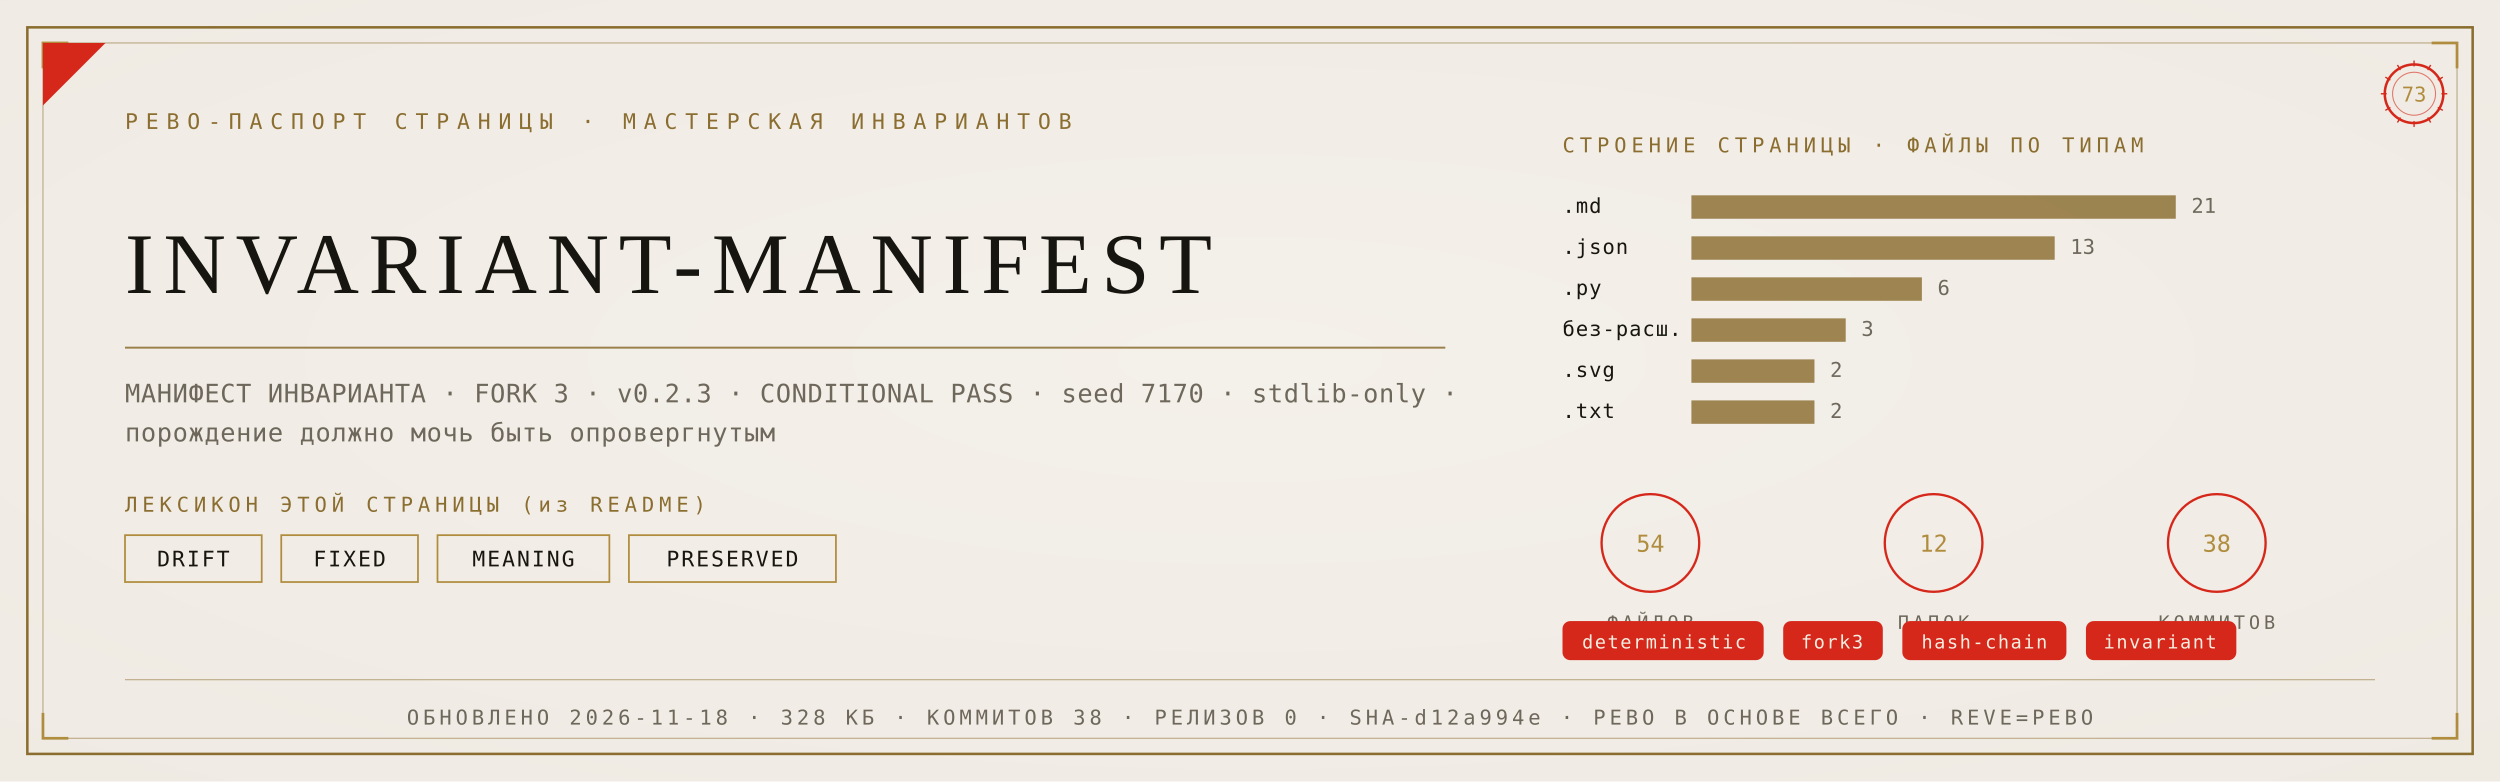
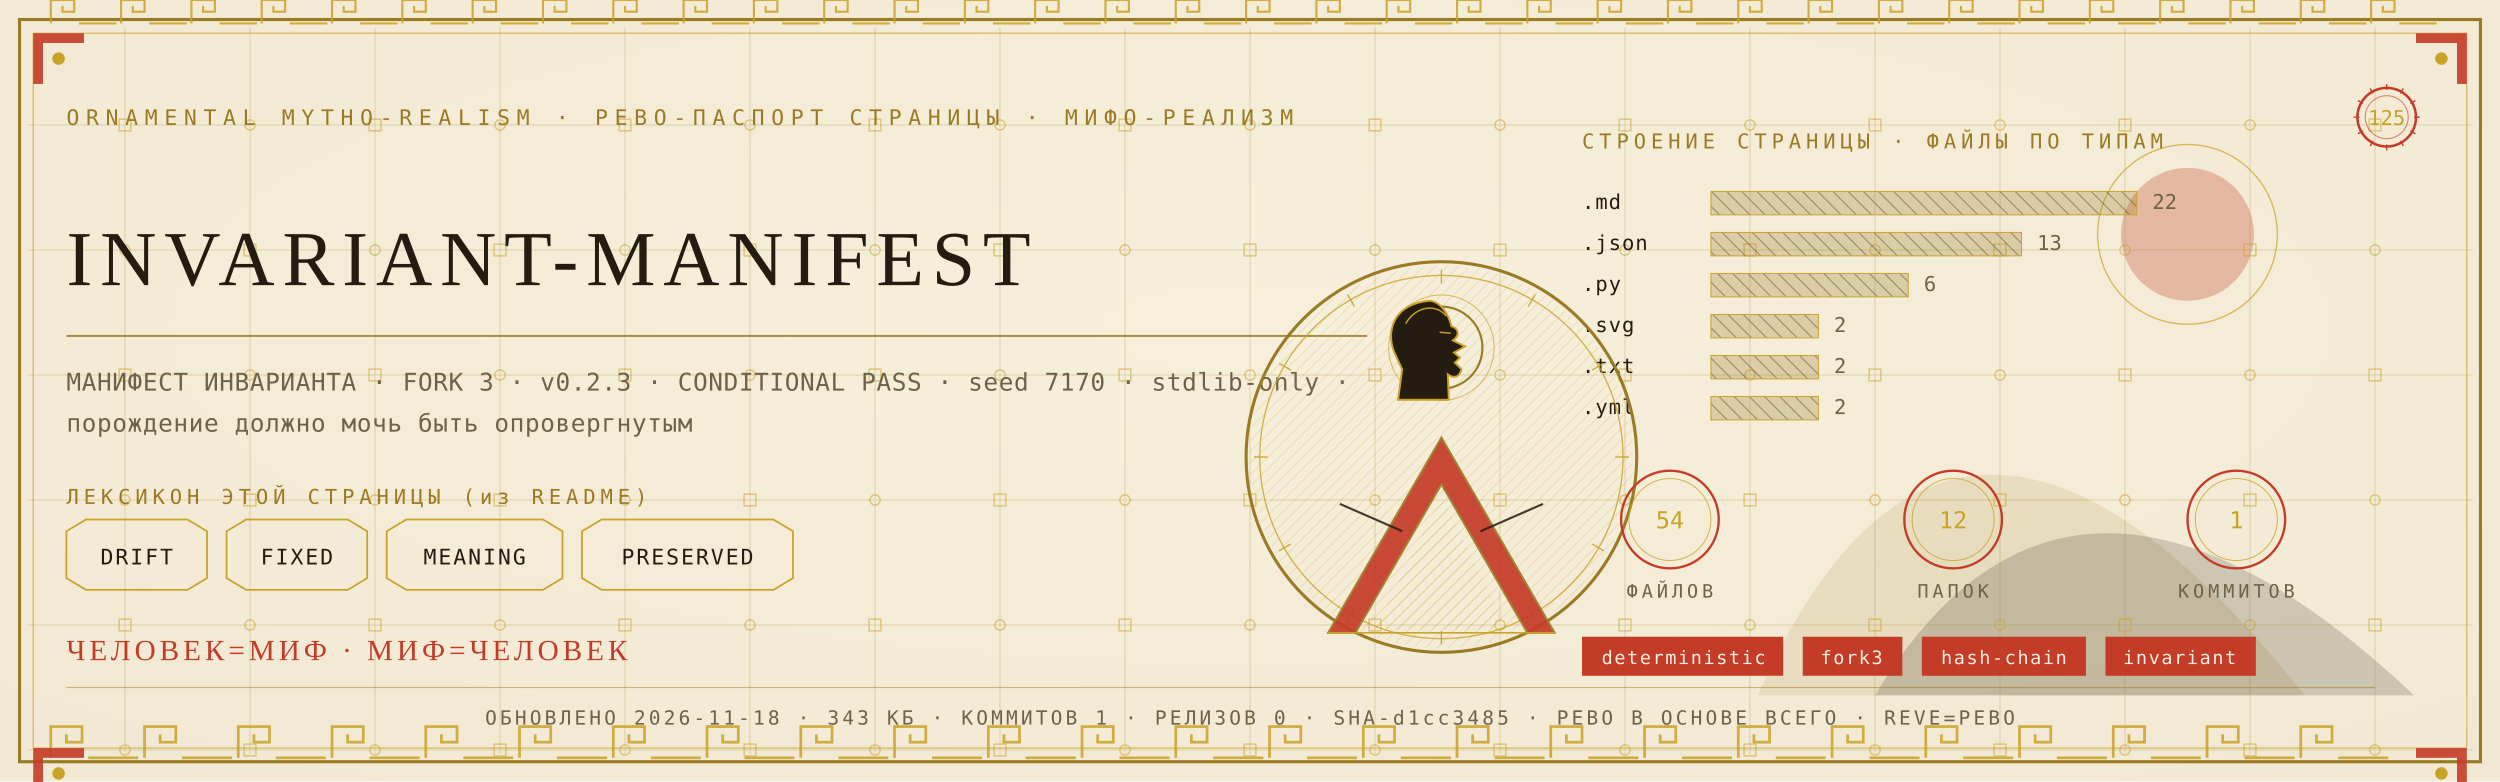
<svg xmlns="http://www.w3.org/2000/svg" viewBox="0 0 1280 400" width="1280" height="400">
  <defs>
-     <radialGradient id="rp73" cx="0.5" cy="0.46" r="1.05">
-       <stop offset="0" stop-color="#F4F1EA" />
-       <stop offset="1" stop-color="#EDE9E0" />
+     <radialGradient id="rp125" cx="0.5" cy="0.42" r="1.1">
+       <stop offset="0" stop-color="#F6EFDC" />
+       <stop offset="1" stop-color="#EFE6CF" />
    </radialGradient>
+     <pattern id="hatchm" width="4.2" height="4.2" patternUnits="userSpaceOnUse" patternTransform="rotate(45)">
+       <rect width="4.2" height="4.2" fill="none" />
+       <line x1="0" y1="0" x2="0" y2="4.2" stroke="#C9A227" stroke-width="0.5" />
+     </pattern>
+     <pattern id="hatchv" width="5.5" height="5.5" patternUnits="userSpaceOnUse" patternTransform="rotate(-45)">
+       <rect width="5.5" height="5.5" fill="none" />
+       <line x1="0" y1="0" x2="0" y2="5.5" stroke="#241C10" stroke-width="0.5" />
+     </pattern>
  </defs>
-   <rect width="1280" height="400" fill="#EDE9E0" />
-   <rect width="1280" height="400" fill="url(#rp73)" opacity="0.92" />
-   <rect x="14" y="14" width="1252" height="372" fill="none" stroke="#8A6D2F" stroke-width="1.3" />
-   <rect x="22" y="22" width="1236" height="356" fill="none" stroke="#8A6D2F" stroke-width="0.55" opacity="0.55" />
-   <path d="M 22 35 L 22 22 L 35 22" fill="none" stroke="#B08D3E" stroke-width="1.4" />
-   <path d="M 1258 35 L 1258 22 L 1245 22" fill="none" stroke="#B08D3E" stroke-width="1.4" />
-   <path d="M 22 365 L 22 378 L 35 378" fill="none" stroke="#B08D3E" stroke-width="1.4" />
-   <path d="M 1258 365 L 1258 378 L 1245 378" fill="none" stroke="#B08D3E" stroke-width="1.4" />
-   <path d="M 22 54 L 22 22 L 54 22 Z" fill="#D5281B" />
-   <text x="64" y="66" font-family="'Cascadia Mono', ui-monospace, Consolas, monospace" font-size="11" fill="#8A6D2F" letter-spacing="4">РЕВО-ПАСПОРТ СТРАНИЦЫ · МАСТЕРСКАЯ ИНВАРИАНТОВ</text>
-   <g transform="translate(1236,48)">
-     <circle r="15" fill="none" stroke="#D5281B" stroke-width="1.3" />
-     <circle r="11" fill="none" stroke="#D5281B" stroke-width="0.55" opacity="0.6" />
-     <text y="4" text-anchor="middle" font-family="'Cascadia Mono', ui-monospace, Consolas, monospace" font-size="10.5" fill="#B08D3E">73</text>
-     <g stroke="#D5281B" stroke-width="0.7">
+   <rect width="1280" height="400" fill="#EFE6CF" />
+   <rect width="1280" height="400" fill="url(#rp125)" opacity="0.94" />
+   <path d="M 900 356 Q 1000 130 1180 356 Z" fill="#9A7B23" opacity="0.14" />
+   <path d="M 960 356 Q 1060 190 1236 356 Z" fill="#241C10" opacity="0.18" />
+   <circle cx="1120" cy="120" r="34" fill="#C43B27" opacity="0.30" />
+   <circle cx="1120" cy="120" r="46" fill="none" stroke="#C9A227" stroke-width="0.7" opacity="0.7" />
+   <g stroke="#9A7B23" stroke-width="0.45" opacity="0.30">
+     <line x1="64" y1="14" x2="64" y2="386" />
+     <line x1="128" y1="14" x2="128" y2="386" />
+     <line x1="192" y1="14" x2="192" y2="386" />
+     <line x1="256" y1="14" x2="256" y2="386" />
+     <line x1="320" y1="14" x2="320" y2="386" />
+     <line x1="384" y1="14" x2="384" y2="386" />
+     <line x1="448" y1="14" x2="448" y2="386" />
+     <line x1="512" y1="14" x2="512" y2="386" />
+     <line x1="576" y1="14" x2="576" y2="386" />
+     <line x1="640" y1="14" x2="640" y2="386" />
+     <line x1="704" y1="14" x2="704" y2="386" />
+     <line x1="768" y1="14" x2="768" y2="386" />
+     <line x1="832" y1="14" x2="832" y2="386" />
+     <line x1="896" y1="14" x2="896" y2="386" />
+     <line x1="960" y1="14" x2="960" y2="386" />
+     <line x1="1024" y1="14" x2="1024" y2="386" />
+     <line x1="1088" y1="14" x2="1088" y2="386" />
+     <line x1="1152" y1="14" x2="1152" y2="386" />
+     <line x1="1216" y1="14" x2="1216" y2="386" />
+     <line x1="14" y1="64" x2="1266" y2="64" />
+     <line x1="14" y1="128" x2="1266" y2="128" />
+     <line x1="14" y1="192" x2="1266" y2="192" />
+     <line x1="14" y1="256" x2="1266" y2="256" />
+     <line x1="14" y1="320" x2="1266" y2="320" />
+     <line x1="14" y1="384" x2="1266" y2="384" />
+   </g>
+   <g fill="none" stroke="#C9A227" stroke-width="0.8" opacity="0.5">
+     <rect x="61" y="61" width="6" height="6" />
+     <circle cx="64" cy="128" r="2.6" />
+     <rect x="61" y="189" width="6" height="6" />
+     <circle cx="64" cy="256" r="2.6" />
+     <rect x="61" y="317" width="6" height="6" />
+     <circle cx="64" cy="384" r="2.6" />
+     <circle cx="128" cy="64" r="2.6" />
+     <rect x="125" y="125" width="6" height="6" />
+     <circle cx="128" cy="192" r="2.6" />
+     <rect x="125" y="253" width="6" height="6" />
+     <circle cx="128" cy="320" r="2.6" />
+     <rect x="125" y="381" width="6" height="6" />
+     <rect x="189" y="61" width="6" height="6" />
+     <circle cx="192" cy="128" r="2.6" />
+     <rect x="189" y="189" width="6" height="6" />
+     <circle cx="192" cy="256" r="2.6" />
+     <rect x="189" y="317" width="6" height="6" />
+     <circle cx="192" cy="384" r="2.6" />
+     <circle cx="256" cy="64" r="2.6" />
+     <rect x="253" y="125" width="6" height="6" />
+     <circle cx="256" cy="192" r="2.6" />
+     <rect x="253" y="253" width="6" height="6" />
+     <circle cx="256" cy="320" r="2.6" />
+     <rect x="253" y="381" width="6" height="6" />
+     <rect x="317" y="61" width="6" height="6" />
+     <circle cx="320" cy="128" r="2.6" />
+     <rect x="317" y="189" width="6" height="6" />
+     <circle cx="320" cy="256" r="2.6" />
+     <rect x="317" y="317" width="6" height="6" />
+     <circle cx="320" cy="384" r="2.6" />
+     <circle cx="384" cy="64" r="2.6" />
+     <rect x="381" y="125" width="6" height="6" />
+     <circle cx="384" cy="192" r="2.6" />
+     <rect x="381" y="253" width="6" height="6" />
+     <circle cx="384" cy="320" r="2.6" />
+     <rect x="381" y="381" width="6" height="6" />
+     <rect x="445" y="61" width="6" height="6" />
+     <circle cx="448" cy="128" r="2.6" />
+     <rect x="445" y="189" width="6" height="6" />
+     <circle cx="448" cy="256" r="2.6" />
+     <rect x="445" y="317" width="6" height="6" />
+     <circle cx="448" cy="384" r="2.6" />
+     <circle cx="512" cy="64" r="2.6" />
+     <rect x="509" y="125" width="6" height="6" />
+     <circle cx="512" cy="192" r="2.6" />
+     <rect x="509" y="253" width="6" height="6" />
+     <circle cx="512" cy="320" r="2.6" />
+     <rect x="509" y="381" width="6" height="6" />
+     <rect x="573" y="61" width="6" height="6" />
+     <circle cx="576" cy="128" r="2.6" />
+     <rect x="573" y="189" width="6" height="6" />
+     <circle cx="576" cy="256" r="2.6" />
+     <rect x="573" y="317" width="6" height="6" />
+     <circle cx="576" cy="384" r="2.6" />
+     <circle cx="640" cy="64" r="2.6" />
+     <rect x="637" y="125" width="6" height="6" />
+     <circle cx="640" cy="192" r="2.6" />
+     <rect x="637" y="253" width="6" height="6" />
+     <circle cx="640" cy="320" r="2.6" />
+     <rect x="637" y="381" width="6" height="6" />
+     <rect x="701" y="61" width="6" height="6" />
+     <circle cx="704" cy="128" r="2.6" />
+     <rect x="701" y="189" width="6" height="6" />
+     <circle cx="704" cy="256" r="2.6" />
+     <rect x="701" y="317" width="6" height="6" />
+     <circle cx="704" cy="384" r="2.6" />
+     <circle cx="768" cy="64" r="2.6" />
+     <rect x="765" y="125" width="6" height="6" />
+     <circle cx="768" cy="192" r="2.6" />
+     <rect x="765" y="253" width="6" height="6" />
+     <circle cx="768" cy="320" r="2.6" />
+     <rect x="765" y="381" width="6" height="6" />
+     <rect x="829" y="61" width="6" height="6" />
+     <circle cx="832" cy="128" r="2.6" />
+     <rect x="829" y="189" width="6" height="6" />
+     <circle cx="832" cy="256" r="2.6" />
+     <rect x="829" y="317" width="6" height="6" />
+     <circle cx="832" cy="384" r="2.6" />
+     <circle cx="896" cy="64" r="2.6" />
+     <rect x="893" y="125" width="6" height="6" />
+     <circle cx="896" cy="192" r="2.6" />
+     <rect x="893" y="253" width="6" height="6" />
+     <circle cx="896" cy="320" r="2.6" />
+     <rect x="893" y="381" width="6" height="6" />
+     <rect x="957" y="61" width="6" height="6" />
+     <circle cx="960" cy="128" r="2.6" />
+     <rect x="957" y="189" width="6" height="6" />
+     <circle cx="960" cy="256" r="2.6" />
+     <rect x="957" y="317" width="6" height="6" />
+     <circle cx="960" cy="384" r="2.6" />
+     <circle cx="1024" cy="64" r="2.6" />
+     <rect x="1021" y="125" width="6" height="6" />
+     <circle cx="1024" cy="192" r="2.6" />
+     <rect x="1021" y="253" width="6" height="6" />
+     <circle cx="1024" cy="320" r="2.6" />
+     <rect x="1021" y="381" width="6" height="6" />
+     <rect x="1085" y="61" width="6" height="6" />
+     <circle cx="1088" cy="128" r="2.6" />
+     <rect x="1085" y="189" width="6" height="6" />
+     <circle cx="1088" cy="256" r="2.6" />
+     <rect x="1085" y="317" width="6" height="6" />
+     <circle cx="1088" cy="384" r="2.6" />
+     <circle cx="1152" cy="64" r="2.6" />
+     <rect x="1149" y="125" width="6" height="6" />
+     <circle cx="1152" cy="192" r="2.6" />
+     <rect x="1149" y="253" width="6" height="6" />
+     <circle cx="1152" cy="320" r="2.6" />
+     <rect x="1149" y="381" width="6" height="6" />
+     <rect x="1213" y="61" width="6" height="6" />
+     <circle cx="1216" cy="128" r="2.6" />
+     <rect x="1213" y="189" width="6" height="6" />
+     <circle cx="1216" cy="256" r="2.6" />
+     <rect x="1213" y="317" width="6" height="6" />
+     <circle cx="1216" cy="384" r="2.6" />
+   </g>
+   <rect x="10" y="10" width="1260" height="380" fill="none" stroke="#9A7B23" stroke-width="1.6" />
+   <rect x="17" y="17" width="1246" height="366" fill="none" stroke="#C9A227" stroke-width="0.6" opacity="0.75" />
+   <g fill="none" stroke="#C9A227" stroke-width="1.4" opacity="0.85">
+     <path d="M 26 388 L 26 372 L 42 372 L 42 380.0 L 34.0 380.0 L 34.0 376.0" />
+     <line x1="45.2" y1="388" x2="70.8" y2="388" />
+     <path d="M 74 388 L 74 372 L 90 372 L 90 380.0 L 82.0 380.0 L 82.0 376.0" />
+     <line x1="93.2" y1="388" x2="118.8" y2="388" />
+     <path d="M 122 388 L 122 372 L 138 372 L 138 380.0 L 130.0 380.0 L 130.0 376.0" />
+     <line x1="141.2" y1="388" x2="166.8" y2="388" />
+     <path d="M 170 388 L 170 372 L 186 372 L 186 380.0 L 178.0 380.0 L 178.0 376.0" />
+     <line x1="189.2" y1="388" x2="214.8" y2="388" />
+     <path d="M 218 388 L 218 372 L 234 372 L 234 380.0 L 226.0 380.0 L 226.0 376.0" />
+     <line x1="237.2" y1="388" x2="262.8" y2="388" />
+     <path d="M 266 388 L 266 372 L 282 372 L 282 380.0 L 274.0 380.0 L 274.0 376.0" />
+     <line x1="285.2" y1="388" x2="310.8" y2="388" />
+     <path d="M 314 388 L 314 372 L 330 372 L 330 380.0 L 322.0 380.0 L 322.0 376.0" />
+     <line x1="333.2" y1="388" x2="358.8" y2="388" />
+     <path d="M 362 388 L 362 372 L 378 372 L 378 380.0 L 370.0 380.0 L 370.0 376.0" />
+     <line x1="381.2" y1="388" x2="406.8" y2="388" />
+     <path d="M 410 388 L 410 372 L 426 372 L 426 380.0 L 418.0 380.0 L 418.0 376.0" />
+     <line x1="429.2" y1="388" x2="454.8" y2="388" />
+     <path d="M 458 388 L 458 372 L 474 372 L 474 380.0 L 466.0 380.0 L 466.0 376.0" />
+     <line x1="477.2" y1="388" x2="502.8" y2="388" />
+     <path d="M 506 388 L 506 372 L 522 372 L 522 380.0 L 514.0 380.0 L 514.0 376.0" />
+     <line x1="525.2" y1="388" x2="550.8" y2="388" />
+     <path d="M 554 388 L 554 372 L 570 372 L 570 380.0 L 562.0 380.0 L 562.0 376.0" />
+     <line x1="573.2" y1="388" x2="598.8" y2="388" />
+     <path d="M 602 388 L 602 372 L 618 372 L 618 380.0 L 610.0 380.0 L 610.0 376.0" />
+     <line x1="621.2" y1="388" x2="646.8" y2="388" />
+     <path d="M 650 388 L 650 372 L 666 372 L 666 380.0 L 658.0 380.0 L 658.0 376.0" />
+     <line x1="669.2" y1="388" x2="694.8" y2="388" />
+     <path d="M 698 388 L 698 372 L 714 372 L 714 380.0 L 706.0 380.0 L 706.0 376.0" />
+     <line x1="717.2" y1="388" x2="742.8" y2="388" />
+     <path d="M 746 388 L 746 372 L 762 372 L 762 380.0 L 754.0 380.0 L 754.0 376.0" />
+     <line x1="765.2" y1="388" x2="790.8" y2="388" />
+     <path d="M 794 388 L 794 372 L 810 372 L 810 380.0 L 802.0 380.0 L 802.0 376.0" />
+     <line x1="813.2" y1="388" x2="838.8" y2="388" />
+     <path d="M 842 388 L 842 372 L 858 372 L 858 380.0 L 850.0 380.0 L 850.0 376.0" />
+     <line x1="861.2" y1="388" x2="886.8" y2="388" />
+     <path d="M 890 388 L 890 372 L 906 372 L 906 380.0 L 898.0 380.0 L 898.0 376.0" />
+     <line x1="909.2" y1="388" x2="934.8" y2="388" />
+     <path d="M 938 388 L 938 372 L 954 372 L 954 380.0 L 946.0 380.0 L 946.0 376.0" />
+     <line x1="957.2" y1="388" x2="982.8" y2="388" />
+     <path d="M 986 388 L 986 372 L 1002 372 L 1002 380.0 L 994.0 380.0 L 994.0 376.0" />
+     <line x1="1005.2" y1="388" x2="1030.8" y2="388" />
+     <path d="M 1034 388 L 1034 372 L 1050 372 L 1050 380.0 L 1042.0 380.0 L 1042.0 376.0" />
+     <line x1="1053.2" y1="388" x2="1078.8" y2="388" />
+     <path d="M 1082 388 L 1082 372 L 1098 372 L 1098 380.0 L 1090.0 380.0 L 1090.0 376.0" />
+     <line x1="1101.2" y1="388" x2="1126.8" y2="388" />
+     <path d="M 1130 388 L 1130 372 L 1146 372 L 1146 380.0 L 1138.0 380.0 L 1138.0 376.0" />
+     <line x1="1149.2" y1="388" x2="1174.8" y2="388" />
+     <path d="M 1178 388 L 1178 372 L 1194 372 L 1194 380.0 L 1186.0 380.0 L 1186.0 376.0" />
+     <line x1="1197.2" y1="388" x2="1222.8" y2="388" />
+   </g>
+   <g fill="none" stroke="#C9A227" stroke-width="1.1" opacity="0.85">
+     <path d="M 26 12 L 26 0 L 38 0 L 38 6.0 L 32.0 6.0 L 32.0 3.0" />
+     <line x1="40.4" y1="12" x2="59.6" y2="12" />
+     <path d="M 62 12 L 62 0 L 74 0 L 74 6.0 L 68.0 6.0 L 68.0 3.0" />
+     <line x1="76.4" y1="12" x2="95.6" y2="12" />
+     <path d="M 98 12 L 98 0 L 110 0 L 110 6.0 L 104.0 6.0 L 104.0 3.0" />
+     <line x1="112.4" y1="12" x2="131.6" y2="12" />
+     <path d="M 134 12 L 134 0 L 146 0 L 146 6.0 L 140.0 6.0 L 140.0 3.0" />
+     <line x1="148.4" y1="12" x2="167.6" y2="12" />
+     <path d="M 170 12 L 170 0 L 182 0 L 182 6.0 L 176.0 6.0 L 176.0 3.0" />
+     <line x1="184.4" y1="12" x2="203.6" y2="12" />
+     <path d="M 206 12 L 206 0 L 218 0 L 218 6.0 L 212.0 6.0 L 212.0 3.0" />
+     <line x1="220.4" y1="12" x2="239.6" y2="12" />
+     <path d="M 242 12 L 242 0 L 254 0 L 254 6.0 L 248.0 6.0 L 248.0 3.0" />
+     <line x1="256.4" y1="12" x2="275.6" y2="12" />
+     <path d="M 278 12 L 278 0 L 290 0 L 290 6.0 L 284.0 6.0 L 284.0 3.0" />
+     <line x1="292.4" y1="12" x2="311.6" y2="12" />
+     <path d="M 314 12 L 314 0 L 326 0 L 326 6.0 L 320.0 6.0 L 320.0 3.0" />
+     <line x1="328.4" y1="12" x2="347.6" y2="12" />
+     <path d="M 350 12 L 350 0 L 362 0 L 362 6.0 L 356.0 6.0 L 356.0 3.0" />
+     <line x1="364.4" y1="12" x2="383.6" y2="12" />
+     <path d="M 386 12 L 386 0 L 398 0 L 398 6.0 L 392.0 6.0 L 392.0 3.0" />
+     <line x1="400.4" y1="12" x2="419.6" y2="12" />
+     <path d="M 422 12 L 422 0 L 434 0 L 434 6.0 L 428.0 6.0 L 428.0 3.0" />
+     <line x1="436.4" y1="12" x2="455.6" y2="12" />
+     <path d="M 458 12 L 458 0 L 470 0 L 470 6.0 L 464.0 6.0 L 464.0 3.0" />
+     <line x1="472.4" y1="12" x2="491.6" y2="12" />
+     <path d="M 494 12 L 494 0 L 506 0 L 506 6.0 L 500.0 6.0 L 500.0 3.0" />
+     <line x1="508.4" y1="12" x2="527.6" y2="12" />
+     <path d="M 530 12 L 530 0 L 542 0 L 542 6.0 L 536.0 6.0 L 536.0 3.0" />
+     <line x1="544.4" y1="12" x2="563.6" y2="12" />
+     <path d="M 566 12 L 566 0 L 578 0 L 578 6.0 L 572.0 6.0 L 572.0 3.0" />
+     <line x1="580.4" y1="12" x2="599.6" y2="12" />
+     <path d="M 602 12 L 602 0 L 614 0 L 614 6.0 L 608.0 6.0 L 608.0 3.0" />
+     <line x1="616.4" y1="12" x2="635.6" y2="12" />
+     <path d="M 638 12 L 638 0 L 650 0 L 650 6.0 L 644.0 6.0 L 644.0 3.0" />
+     <line x1="652.4" y1="12" x2="671.6" y2="12" />
+     <path d="M 674 12 L 674 0 L 686 0 L 686 6.0 L 680.0 6.0 L 680.0 3.0" />
+     <line x1="688.4" y1="12" x2="707.6" y2="12" />
+     <path d="M 710 12 L 710 0 L 722 0 L 722 6.0 L 716.0 6.0 L 716.0 3.0" />
+     <line x1="724.4" y1="12" x2="743.6" y2="12" />
+     <path d="M 746 12 L 746 0 L 758 0 L 758 6.0 L 752.0 6.0 L 752.0 3.0" />
+     <line x1="760.4" y1="12" x2="779.6" y2="12" />
+     <path d="M 782 12 L 782 0 L 794 0 L 794 6.0 L 788.0 6.0 L 788.0 3.0" />
+     <line x1="796.4" y1="12" x2="815.6" y2="12" />
+     <path d="M 818 12 L 818 0 L 830 0 L 830 6.0 L 824.0 6.0 L 824.0 3.0" />
+     <line x1="832.4" y1="12" x2="851.6" y2="12" />
+     <path d="M 854 12 L 854 0 L 866 0 L 866 6.0 L 860.0 6.0 L 860.0 3.0" />
+     <line x1="868.4" y1="12" x2="887.6" y2="12" />
+     <path d="M 890 12 L 890 0 L 902 0 L 902 6.0 L 896.0 6.0 L 896.0 3.0" />
+     <line x1="904.4" y1="12" x2="923.6" y2="12" />
+     <path d="M 926 12 L 926 0 L 938 0 L 938 6.0 L 932.0 6.0 L 932.0 3.0" />
+     <line x1="940.4" y1="12" x2="959.6" y2="12" />
+     <path d="M 962 12 L 962 0 L 974 0 L 974 6.0 L 968.0 6.0 L 968.0 3.0" />
+     <line x1="976.4" y1="12" x2="995.6" y2="12" />
+     <path d="M 998 12 L 998 0 L 1010 0 L 1010 6.0 L 1004.0 6.0 L 1004.0 3.0" />
+     <line x1="1012.4" y1="12" x2="1031.6" y2="12" />
+     <path d="M 1034 12 L 1034 0 L 1046 0 L 1046 6.0 L 1040.0 6.0 L 1040.0 3.0" />
+     <line x1="1048.4" y1="12" x2="1067.6" y2="12" />
+     <path d="M 1070 12 L 1070 0 L 1082 0 L 1082 6.0 L 1076.0 6.0 L 1076.0 3.0" />
+     <line x1="1084.4" y1="12" x2="1103.6" y2="12" />
+     <path d="M 1106 12 L 1106 0 L 1118 0 L 1118 6.0 L 1112.0 6.0 L 1112.0 3.0" />
+     <line x1="1120.4" y1="12" x2="1139.6" y2="12" />
+     <path d="M 1142 12 L 1142 0 L 1154 0 L 1154 6.0 L 1148.0 6.0 L 1148.0 3.0" />
+     <line x1="1156.4" y1="12" x2="1175.6" y2="12" />
+     <path d="M 1178 12 L 1178 0 L 1190 0 L 1190 6.0 L 1184.0 6.0 L 1184.0 3.0" />
+     <line x1="1192.4" y1="12" x2="1211.6" y2="12" />
+     <path d="M 1214 12 L 1214 0 L 1226 0 L 1226 6.0 L 1220.0 6.0 L 1220.0 3.0" />
+     <line x1="1228.4" y1="12" x2="1247.6" y2="12" />
+   </g>
+   <g transform="translate(17,17) scale(1,1)">
+     <path d="M 0 0 L 26 0 L 26 5 L 5 5 L 5 26 L 0 26 Z" fill="#C43B27" opacity="0.9" />
+     <circle cx="13" cy="13" r="3.2" fill="#C9A227" />
+   </g>
+   <g transform="translate(1263,17) scale(-1,1)">
+     <path d="M 0 0 L 26 0 L 26 5 L 5 5 L 5 26 L 0 26 Z" fill="#C43B27" opacity="0.9" />
+     <circle cx="13" cy="13" r="3.2" fill="#C9A227" />
+   </g>
+   <g transform="translate(17,383) scale(1,1)">
+     <path d="M 0 0 L 26 0 L 26 5 L 5 5 L 5 26 L 0 26 Z" fill="#C43B27" opacity="0.9" />
+     <circle cx="13" cy="13" r="3.2" fill="#C9A227" />
+   </g>
+   <g transform="translate(1263,383) scale(-1,1)">
+     <path d="M 0 0 L 26 0 L 26 5 L 5 5 L 5 26 L 0 26 Z" fill="#C43B27" opacity="0.9" />
+     <circle cx="13" cy="13" r="3.2" fill="#C9A227" />
+   </g>
+   <text x="34" y="64" font-family="'Cascadia Mono', ui-monospace, Consolas, monospace" font-size="11" fill="#9A7B23" letter-spacing="3.4">ORNAMENTAL MYTHO-REALISM · РЕВО-ПАСПОРТ СТРАНИЦЫ · МИФО-РЕАЛИЗМ</text>
+   <g transform="translate(1222,60)">
+     <circle r="15" fill="none" stroke="#C43B27" stroke-width="1.3" />
+     <circle r="11" fill="none" stroke="#C43B27" stroke-width="0.55" opacity="0.6" />
+     <text y="4" text-anchor="middle" font-family="'Cascadia Mono', ui-monospace, Consolas, monospace" font-size="10.5" fill="#C9A227">125</text>
+     <g stroke="#C43B27" stroke-width="0.7">
      <line x1="0" y1="-17" x2="0" y2="-14" transform="rotate(0)" />
      <line x1="0" y1="-17" x2="0" y2="-14" transform="rotate(30)" />
      <line x1="0" y1="-17" x2="0" y2="-14" transform="rotate(60)" />
      <line x1="0" y1="-17" x2="0" y2="-14" transform="rotate(90)" />
      <line x1="0" y1="-17" x2="0" y2="-14" transform="rotate(120)" />
      <line x1="0" y1="-17" x2="0" y2="-14" transform="rotate(150)" />
      <line x1="0" y1="-17" x2="0" y2="-14" transform="rotate(180)" />
      <line x1="0" y1="-17" x2="0" y2="-14" transform="rotate(210)" />
      <line x1="0" y1="-17" x2="0" y2="-14" transform="rotate(240)" />
      <line x1="0" y1="-17" x2="0" y2="-14" transform="rotate(270)" />
      <line x1="0" y1="-17" x2="0" y2="-14" transform="rotate(300)" />
      <line x1="0" y1="-17" x2="0" y2="-14" transform="rotate(330)" />
    </g>
  </g>
-   <text x="64" y="150" font-family="Georgia, 'Times New Roman', serif" font-size="44.2" fill="#17150F" letter-spacing="5">INVARIANT-MANIFEST</text>
-   <line x1="64" y1="178" x2="740" y2="178" stroke="#8A6D2F" stroke-width="1" opacity="0.85" />
-   <text x="64" y="206" font-family="'Cascadia Mono', ui-monospace, Consolas, monospace" font-size="13" fill="#6E675B" letter-spacing="0.3">МАНИФЕСТ ИНВАРИАНТА · FORK 3 · v0.2.3 · CONDITIONAL PASS · seed 7170 · stdlib-only ·</text>
-   <text x="64" y="226" font-family="'Cascadia Mono', ui-monospace, Consolas, monospace" font-size="13" fill="#6E675B" letter-spacing="0.3">порождение должно мочь быть опровергнутым</text>
-   <text x="64" y="262" font-family="'Cascadia Mono', ui-monospace, Consolas, monospace" font-size="10.5" fill="#8A6D2F" letter-spacing="2.5">ЛЕКСИКОН ЭТОЙ СТРАНИЦЫ (из README)</text>
-   <rect x="64" y="274" width="70" height="24" fill="none" stroke="#B08D3E" stroke-width="0.9" />
-   <text x="99" y="290" text-anchor="middle" font-family="'Cascadia Mono', ui-monospace, Consolas, monospace" font-size="11" fill="#17150F" letter-spacing="1">DRIFT</text>
-   <rect x="144" y="274" width="70" height="24" fill="none" stroke="#B08D3E" stroke-width="0.9" />
-   <text x="179" y="290" text-anchor="middle" font-family="'Cascadia Mono', ui-monospace, Consolas, monospace" font-size="11" fill="#17150F" letter-spacing="1">FIXED</text>
-   <rect x="224" y="274" width="88" height="24" fill="none" stroke="#B08D3E" stroke-width="0.9" />
-   <text x="268" y="290" text-anchor="middle" font-family="'Cascadia Mono', ui-monospace, Consolas, monospace" font-size="11" fill="#17150F" letter-spacing="1">MEANING</text>
-   <rect x="322" y="274" width="106" height="24" fill="none" stroke="#B08D3E" stroke-width="0.9" />
-   <text x="375" y="290" text-anchor="middle" font-family="'Cascadia Mono', ui-monospace, Consolas, monospace" font-size="11" fill="#17150F" letter-spacing="1">PRESERVED</text>
-   <text x="800" y="78" font-family="'Cascadia Mono', ui-monospace, Consolas, monospace" font-size="10.5" fill="#8A6D2F" letter-spacing="2.5">СТРОЕНИЕ СТРАНИЦЫ · ФАЙЛЫ ПО ТИПАМ</text>
-   <text x="800" y="109" font-family="'Cascadia Mono', ui-monospace, Consolas, monospace" font-size="10.5" fill="#17150F" letter-spacing="0.5">.md</text>
-   <rect x="866" y="100" width="248" height="12" fill="#8A6D2F" opacity="0.82" />
-   <text x="1122" y="109" font-family="'Cascadia Mono', ui-monospace, Consolas, monospace" font-size="10.5" fill="#6E675B">21</text>
-   <text x="800" y="130" font-family="'Cascadia Mono', ui-monospace, Consolas, monospace" font-size="10.5" fill="#17150F" letter-spacing="0.5">.json</text>
-   <rect x="866" y="121" width="186" height="12" fill="#8A6D2F" opacity="0.82" />
-   <text x="1060" y="130" font-family="'Cascadia Mono', ui-monospace, Consolas, monospace" font-size="10.5" fill="#6E675B">13</text>
-   <text x="800" y="151" font-family="'Cascadia Mono', ui-monospace, Consolas, monospace" font-size="10.5" fill="#17150F" letter-spacing="0.5">.py</text>
-   <rect x="866" y="142" width="118" height="12" fill="#8A6D2F" opacity="0.82" />
-   <text x="992" y="151" font-family="'Cascadia Mono', ui-monospace, Consolas, monospace" font-size="10.5" fill="#6E675B">6</text>
-   <text x="800" y="172" font-family="'Cascadia Mono', ui-monospace, Consolas, monospace" font-size="10.5" fill="#17150F" letter-spacing="0.5">без-расш.</text>
-   <rect x="866" y="163" width="79" height="12" fill="#8A6D2F" opacity="0.82" />
-   <text x="953" y="172" font-family="'Cascadia Mono', ui-monospace, Consolas, monospace" font-size="10.5" fill="#6E675B">3</text>
-   <text x="800" y="193" font-family="'Cascadia Mono', ui-monospace, Consolas, monospace" font-size="10.5" fill="#17150F" letter-spacing="0.5">.svg</text>
-   <rect x="866" y="184" width="63" height="12" fill="#8A6D2F" opacity="0.82" />
-   <text x="937" y="193" font-family="'Cascadia Mono', ui-monospace, Consolas, monospace" font-size="10.5" fill="#6E675B">2</text>
-   <text x="800" y="214" font-family="'Cascadia Mono', ui-monospace, Consolas, monospace" font-size="10.5" fill="#17150F" letter-spacing="0.5">.txt</text>
-   <rect x="866" y="205" width="63" height="12" fill="#8A6D2F" opacity="0.82" />
-   <text x="937" y="214" font-family="'Cascadia Mono', ui-monospace, Consolas, monospace" font-size="10.5" fill="#6E675B">2</text>
-   <g transform="translate(845,278)">
-     <circle r="25" fill="none" stroke="#D5281B" stroke-width="1.2" />
-     <text y="4.5" text-anchor="middle" font-family="'Cascadia Mono', ui-monospace, Consolas, monospace" font-size="12" fill="#B08D3E">54</text>
-     <text y="44" text-anchor="middle" font-family="'Cascadia Mono', ui-monospace, Consolas, monospace" font-size="9.5" fill="#6E675B" letter-spacing="2">ФАЙЛОВ</text>
-   </g>
-   <g transform="translate(990,278)">
-     <circle r="25" fill="none" stroke="#D5281B" stroke-width="1.2" />
-     <text y="4.5" text-anchor="middle" font-family="'Cascadia Mono', ui-monospace, Consolas, monospace" font-size="12" fill="#B08D3E">12</text>
-     <text y="44" text-anchor="middle" font-family="'Cascadia Mono', ui-monospace, Consolas, monospace" font-size="9.5" fill="#6E675B" letter-spacing="2">ПАПОК</text>
-   </g>
-   <g transform="translate(1135,278)">
-     <circle r="25" fill="none" stroke="#D5281B" stroke-width="1.2" />
-     <text y="4.5" text-anchor="middle" font-family="'Cascadia Mono', ui-monospace, Consolas, monospace" font-size="12" fill="#B08D3E">38</text>
-     <text y="44" text-anchor="middle" font-family="'Cascadia Mono', ui-monospace, Consolas, monospace" font-size="9.5" fill="#6E675B" letter-spacing="2">КОММИТОВ</text>
-   </g>
-   <rect x="800" y="318" rx="4" width="103" height="20" fill="#D5281B" />
-   <text x="852" y="332" text-anchor="middle" font-family="'Cascadia Mono', ui-monospace, Consolas, monospace" font-size="9.5" fill="#F5EFE2" letter-spacing="0.8">deterministic</text>
-   <rect x="913" y="318" rx="4" width="51" height="20" fill="#D5281B" />
-   <text x="938" y="332" text-anchor="middle" font-family="'Cascadia Mono', ui-monospace, Consolas, monospace" font-size="9.5" fill="#F5EFE2" letter-spacing="0.8">fork3</text>
-   <rect x="974" y="318" rx="4" width="84" height="20" fill="#D5281B" />
-   <text x="1016" y="332" text-anchor="middle" font-family="'Cascadia Mono', ui-monospace, Consolas, monospace" font-size="9.5" fill="#F5EFE2" letter-spacing="0.8">hash-chain</text>
-   <rect x="1068" y="318" rx="4" width="77" height="20" fill="#D5281B" />
-   <text x="1106" y="332" text-anchor="middle" font-family="'Cascadia Mono', ui-monospace, Consolas, monospace" font-size="9.5" fill="#F5EFE2" letter-spacing="0.8">invariant</text>
-   <line x1="64" y1="348" x2="1216" y2="348" stroke="#8A6D2F" stroke-width="0.6" opacity="0.5" />
-   <text x="640" y="371" text-anchor="middle" font-family="'Cascadia Mono', ui-monospace, Consolas, monospace" font-size="10.5" fill="#6E675B" letter-spacing="2">ОБНОВЛЕНО 2026-11-18 · 328 КБ · КОММИТОВ 38 · РЕЛИЗОВ 0 · SHA-d12a994e · РЕВО В ОСНОВЕ ВСЕГО · REVE=РЕВО</text>
+   <text x="34" y="146" font-family="Georgia, 'Times New Roman', serif" font-size="39.9" fill="#241C10" letter-spacing="4">INVARIANT-MANIFEST</text>
+   <line x1="34" y1="172" x2="700" y2="172" stroke="#9A7B23" stroke-width="1" opacity="0.85" />
+   <text x="34" y="200" font-family="'Cascadia Mono', ui-monospace, Consolas, monospace" font-size="12.5" fill="#6E6249" letter-spacing="0.3">МАНИФЕСТ ИНВАРИАНТА · FORK 3 · v0.2.3 · CONDITIONAL PASS · seed 7170 · stdlib-only ·</text>
+   <text x="34" y="221" font-family="'Cascadia Mono', ui-monospace, Consolas, monospace" font-size="12.5" fill="#6E6249" letter-spacing="0.3">порождение должно мочь быть опровергнутым</text>
+   <text x="34" y="258" font-family="'Cascadia Mono', ui-monospace, Consolas, monospace" font-size="10.5" fill="#9A7B23" letter-spacing="2.5">ЛЕКСИКОН ЭТОЙ СТРАНИЦЫ (из README)</text>
+   <path d="M 34 272 L 44 266 L 96 266 L 106 272 L 106 296 L 96 302 L 44 302 L 34 296 Z" fill="none" stroke="#C9A227" stroke-width="0.9" />
+   <text x="70" y="289" text-anchor="middle" font-family="'Cascadia Mono', ui-monospace, Consolas, monospace" font-size="11" fill="#241C10" letter-spacing="1">DRIFT</text>
+   <path d="M 116 272 L 126 266 L 178 266 L 188 272 L 188 296 L 178 302 L 126 302 L 116 296 Z" fill="none" stroke="#C9A227" stroke-width="0.9" />
+   <text x="152" y="289" text-anchor="middle" font-family="'Cascadia Mono', ui-monospace, Consolas, monospace" font-size="11" fill="#241C10" letter-spacing="1">FIXED</text>
+   <path d="M 198 272 L 208 266 L 278 266 L 288 272 L 288 296 L 278 302 L 208 302 L 198 296 Z" fill="none" stroke="#C9A227" stroke-width="0.9" />
+   <text x="243" y="289" text-anchor="middle" font-family="'Cascadia Mono', ui-monospace, Consolas, monospace" font-size="11" fill="#241C10" letter-spacing="1">MEANING</text>
+   <path d="M 298 272 L 308 266 L 396 266 L 406 272 L 406 296 L 396 302 L 308 302 L 298 296 Z" fill="none" stroke="#C9A227" stroke-width="0.9" />
+   <text x="352" y="289" text-anchor="middle" font-family="'Cascadia Mono', ui-monospace, Consolas, monospace" font-size="11" fill="#241C10" letter-spacing="1">PRESERVED</text>
+   <text x="810" y="76" font-family="'Cascadia Mono', ui-monospace, Consolas, monospace" font-size="10.5" fill="#9A7B23" letter-spacing="2.5">СТРОЕНИЕ СТРАНИЦЫ · ФАЙЛЫ ПО ТИПАМ</text>
+   <text x="810" y="107" font-family="'Cascadia Mono', ui-monospace, Consolas, monospace" font-size="10.5" fill="#241C10" letter-spacing="0.5">.md</text>
+   <rect x="876" y="98" width="218" height="12" fill="url(#hatchv)" opacity="0.9" />
+   <rect x="876" y="98" width="218" height="12" fill="#9A7B23" opacity="0.28" />
+   <rect x="876" y="98" width="218" height="12" fill="none" stroke="#C9A227" stroke-width="0.5" />
+   <text x="1102" y="107" font-family="'Cascadia Mono', ui-monospace, Consolas, monospace" font-size="10.5" fill="#6E6249">22</text>
+   <text x="810" y="128" font-family="'Cascadia Mono', ui-monospace, Consolas, monospace" font-size="10.5" fill="#241C10" letter-spacing="0.5">.json</text>
+   <rect x="876" y="119" width="159" height="12" fill="url(#hatchv)" opacity="0.9" />
+   <rect x="876" y="119" width="159" height="12" fill="#9A7B23" opacity="0.28" />
+   <rect x="876" y="119" width="159" height="12" fill="none" stroke="#C9A227" stroke-width="0.5" />
+   <text x="1043" y="128" font-family="'Cascadia Mono', ui-monospace, Consolas, monospace" font-size="10.5" fill="#6E6249">13</text>
+   <text x="810" y="149" font-family="'Cascadia Mono', ui-monospace, Consolas, monospace" font-size="10.5" fill="#241C10" letter-spacing="0.5">.py</text>
+   <rect x="876" y="140" width="101" height="12" fill="url(#hatchv)" opacity="0.9" />
+   <rect x="876" y="140" width="101" height="12" fill="#9A7B23" opacity="0.28" />
+   <rect x="876" y="140" width="101" height="12" fill="none" stroke="#C9A227" stroke-width="0.5" />
+   <text x="985" y="149" font-family="'Cascadia Mono', ui-monospace, Consolas, monospace" font-size="10.5" fill="#6E6249">6</text>
+   <text x="810" y="170" font-family="'Cascadia Mono', ui-monospace, Consolas, monospace" font-size="10.5" fill="#241C10" letter-spacing="0.5">.svg</text>
+   <rect x="876" y="161" width="55" height="12" fill="url(#hatchv)" opacity="0.9" />
+   <rect x="876" y="161" width="55" height="12" fill="#9A7B23" opacity="0.28" />
+   <rect x="876" y="161" width="55" height="12" fill="none" stroke="#C9A227" stroke-width="0.5" />
+   <text x="939" y="170" font-family="'Cascadia Mono', ui-monospace, Consolas, monospace" font-size="10.5" fill="#6E6249">2</text>
+   <text x="810" y="191" font-family="'Cascadia Mono', ui-monospace, Consolas, monospace" font-size="10.5" fill="#241C10" letter-spacing="0.5">.txt</text>
+   <rect x="876" y="182" width="55" height="12" fill="url(#hatchv)" opacity="0.9" />
+   <rect x="876" y="182" width="55" height="12" fill="#9A7B23" opacity="0.28" />
+   <rect x="876" y="182" width="55" height="12" fill="none" stroke="#C9A227" stroke-width="0.5" />
+   <text x="939" y="191" font-family="'Cascadia Mono', ui-monospace, Consolas, monospace" font-size="10.5" fill="#6E6249">2</text>
+   <text x="810" y="212" font-family="'Cascadia Mono', ui-monospace, Consolas, monospace" font-size="10.5" fill="#241C10" letter-spacing="0.5">.yml</text>
+   <rect x="876" y="203" width="55" height="12" fill="url(#hatchv)" opacity="0.9" />
+   <rect x="876" y="203" width="55" height="12" fill="#9A7B23" opacity="0.28" />
+   <rect x="876" y="203" width="55" height="12" fill="none" stroke="#C9A227" stroke-width="0.5" />
+   <text x="939" y="212" font-family="'Cascadia Mono', ui-monospace, Consolas, monospace" font-size="10.5" fill="#6E6249">2</text>
+   <g transform="translate(738,234)">
+     <circle r="100" fill="none" stroke="#9A7B23" stroke-width="1.6" />
+     <circle r="93" fill="none" stroke="#C9A227" stroke-width="0.7" opacity="0.8" />
+     <circle r="98" fill="url(#hatchm)" opacity="0.4" />
+     <g stroke="#C9A227" stroke-width="0.7" opacity="0.9">
+       <line x1="0" y1="-96" x2="0" y2="-89" transform="rotate(0)" />
+       <line x1="0" y1="-96" x2="0" y2="-89" transform="rotate(30)" />
+       <line x1="0" y1="-96" x2="0" y2="-89" transform="rotate(60)" />
+       <line x1="0" y1="-96" x2="0" y2="-89" transform="rotate(90)" />
+       <line x1="0" y1="-96" x2="0" y2="-89" transform="rotate(120)" />
+       <line x1="0" y1="-96" x2="0" y2="-89" transform="rotate(150)" />
+       <line x1="0" y1="-96" x2="0" y2="-89" transform="rotate(180)" />
+       <line x1="0" y1="-96" x2="0" y2="-89" transform="rotate(210)" />
+       <line x1="0" y1="-96" x2="0" y2="-89" transform="rotate(240)" />
+       <line x1="0" y1="-96" x2="0" y2="-89" transform="rotate(270)" />
+       <line x1="0" y1="-96" x2="0" y2="-89" transform="rotate(300)" />
+       <line x1="0" y1="-96" x2="0" y2="-89" transform="rotate(330)" />
+     </g>
+     <circle cy="-56" r="21" fill="none" stroke="#9A7B23" stroke-width="1.1" />
+     <circle cy="-56" r="27" fill="none" stroke="#C9A227" stroke-width="0.5" opacity="0.7" />
+     <path d="M -6.0 -80.0 C -23.5 -78.7 -28.7 -65.7 -24.3 -54.0 L -20.1 -44.9 L -22.2 -29.3 L 3.8 -29.3 L 3.3 -42.3 C 6.9 -39.7 9.5 -41.5 10.3 -44.9 L 6.9 -48.3 L 9.5 -50.9 L 6.4 -53.5 L 12.1 -56.6 L 5.9 -59.7 C 9.5 -62.3 9.0 -65.7 5.1 -67.0 C 3.8 -72.7 -0.1 -79.5 -6.0 -80.0 Z" fill="#241C10" stroke="#C9A227" stroke-width="1.0" />
+     <g fill="none" stroke="#C9A227" stroke-width="0.8" opacity="0.95">
+       <path d="M -18.3 -68.3 C -13.1 -77.4 -2.7 -78.7 2.5 -72.2" />
+       <path d="M -0.9 -63.9 L 4.8 -63.4" />
+     </g>
+     <path d="M -58.0 90.0 L 0 -10.0 L 58.0 90.0 L 44.0 90.0 L 0 14.0 L -44.0 90.0 Z" fill="#C43B27" opacity="0.92" stroke="#9A7B23" stroke-width="1.0" />
+     <path d="M -34.0 88.0 L 0 20.0 L 34.0 88.0" fill="url(#hatchm)" opacity="0.5" stroke="none" />
+     <path d="M -58.0 90.0 L 58.0 90.0" fill="none" stroke="#C9A227" stroke-width="0.8" />
+     <path d="M -52.0 24.0 L -20.0 38.0" fill="none" stroke="#241C10" stroke-width="1.1" opacity="0.85" />
+     <path d="M 52.0 24.0 L 20.0 38.0" fill="none" stroke="#241C10" stroke-width="1.1" opacity="0.85" />
+   </g>
+   <g transform="translate(855,266)">
+     <circle r="25" fill="none" stroke="#C43B27" stroke-width="1.2" />
+     <circle r="21" fill="none" stroke="#C9A227" stroke-width="0.5" opacity="0.8" />
+     <text y="4.5" text-anchor="middle" font-family="'Cascadia Mono', ui-monospace, Consolas, monospace" font-size="12" fill="#C9A227">54</text>
+     <text y="40" text-anchor="middle" font-family="'Cascadia Mono', ui-monospace, Consolas, monospace" font-size="9.5" fill="#6E6249" letter-spacing="2">ФАЙЛОВ</text>
+   </g>
+   <g transform="translate(1000,266)">
+     <circle r="25" fill="none" stroke="#C43B27" stroke-width="1.2" />
+     <circle r="21" fill="none" stroke="#C9A227" stroke-width="0.5" opacity="0.8" />
+     <text y="4.5" text-anchor="middle" font-family="'Cascadia Mono', ui-monospace, Consolas, monospace" font-size="12" fill="#C9A227">12</text>
+     <text y="40" text-anchor="middle" font-family="'Cascadia Mono', ui-monospace, Consolas, monospace" font-size="9.5" fill="#6E6249" letter-spacing="2">ПАПОК</text>
+   </g>
+   <g transform="translate(1145,266)">
+     <circle r="25" fill="none" stroke="#C43B27" stroke-width="1.2" />
+     <circle r="21" fill="none" stroke="#C9A227" stroke-width="0.5" opacity="0.8" />
+     <text y="4.5" text-anchor="middle" font-family="'Cascadia Mono', ui-monospace, Consolas, monospace" font-size="12" fill="#C9A227">1</text>
+     <text y="40" text-anchor="middle" font-family="'Cascadia Mono', ui-monospace, Consolas, monospace" font-size="9.5" fill="#6E6249" letter-spacing="2">КОММИТОВ</text>
+   </g>
+   <rect x="810" y="326" rx="0" width="103" height="20" fill="#C43B27" />
+   <text x="862" y="340" text-anchor="middle" font-family="'Cascadia Mono', ui-monospace, Consolas, monospace" font-size="9.5" fill="#F5EFE2" letter-spacing="0.8">deterministic</text>
+   <rect x="923" y="326" rx="0" width="51" height="20" fill="#C43B27" />
+   <text x="948" y="340" text-anchor="middle" font-family="'Cascadia Mono', ui-monospace, Consolas, monospace" font-size="9.5" fill="#F5EFE2" letter-spacing="0.8">fork3</text>
+   <rect x="984" y="326" rx="0" width="84" height="20" fill="#C43B27" />
+   <text x="1026" y="340" text-anchor="middle" font-family="'Cascadia Mono', ui-monospace, Consolas, monospace" font-size="9.5" fill="#F5EFE2" letter-spacing="0.8">hash-chain</text>
+   <rect x="1078" y="326" rx="0" width="77" height="20" fill="#C43B27" />
+   <text x="1116" y="340" text-anchor="middle" font-family="'Cascadia Mono', ui-monospace, Consolas, monospace" font-size="9.5" fill="#F5EFE2" letter-spacing="0.8">invariant</text>
+   <text x="34" y="338" font-family="Georgia, 'Times New Roman', serif" font-size="15" fill="#C43B27" letter-spacing="2">ЧЕЛОВЕК=МИФ · МИФ=ЧЕЛОВЕК</text>
+   <line x1="34" y1="352" x2="1216" y2="352" stroke="#9A7B23" stroke-width="0.6" opacity="0.5" />
+   <text x="640" y="371" text-anchor="middle" font-family="'Cascadia Mono', ui-monospace, Consolas, monospace" font-size="10" fill="#6E6249" letter-spacing="1.6">ОБНОВЛЕНО 2026-11-18 · 343 КБ · КОММИТОВ 1 · РЕЛИЗОВ 0 · SHA-d1cc3485 · РЕВО В ОСНОВЕ ВСЕГО · REVE=РЕВО</text>
</svg>
